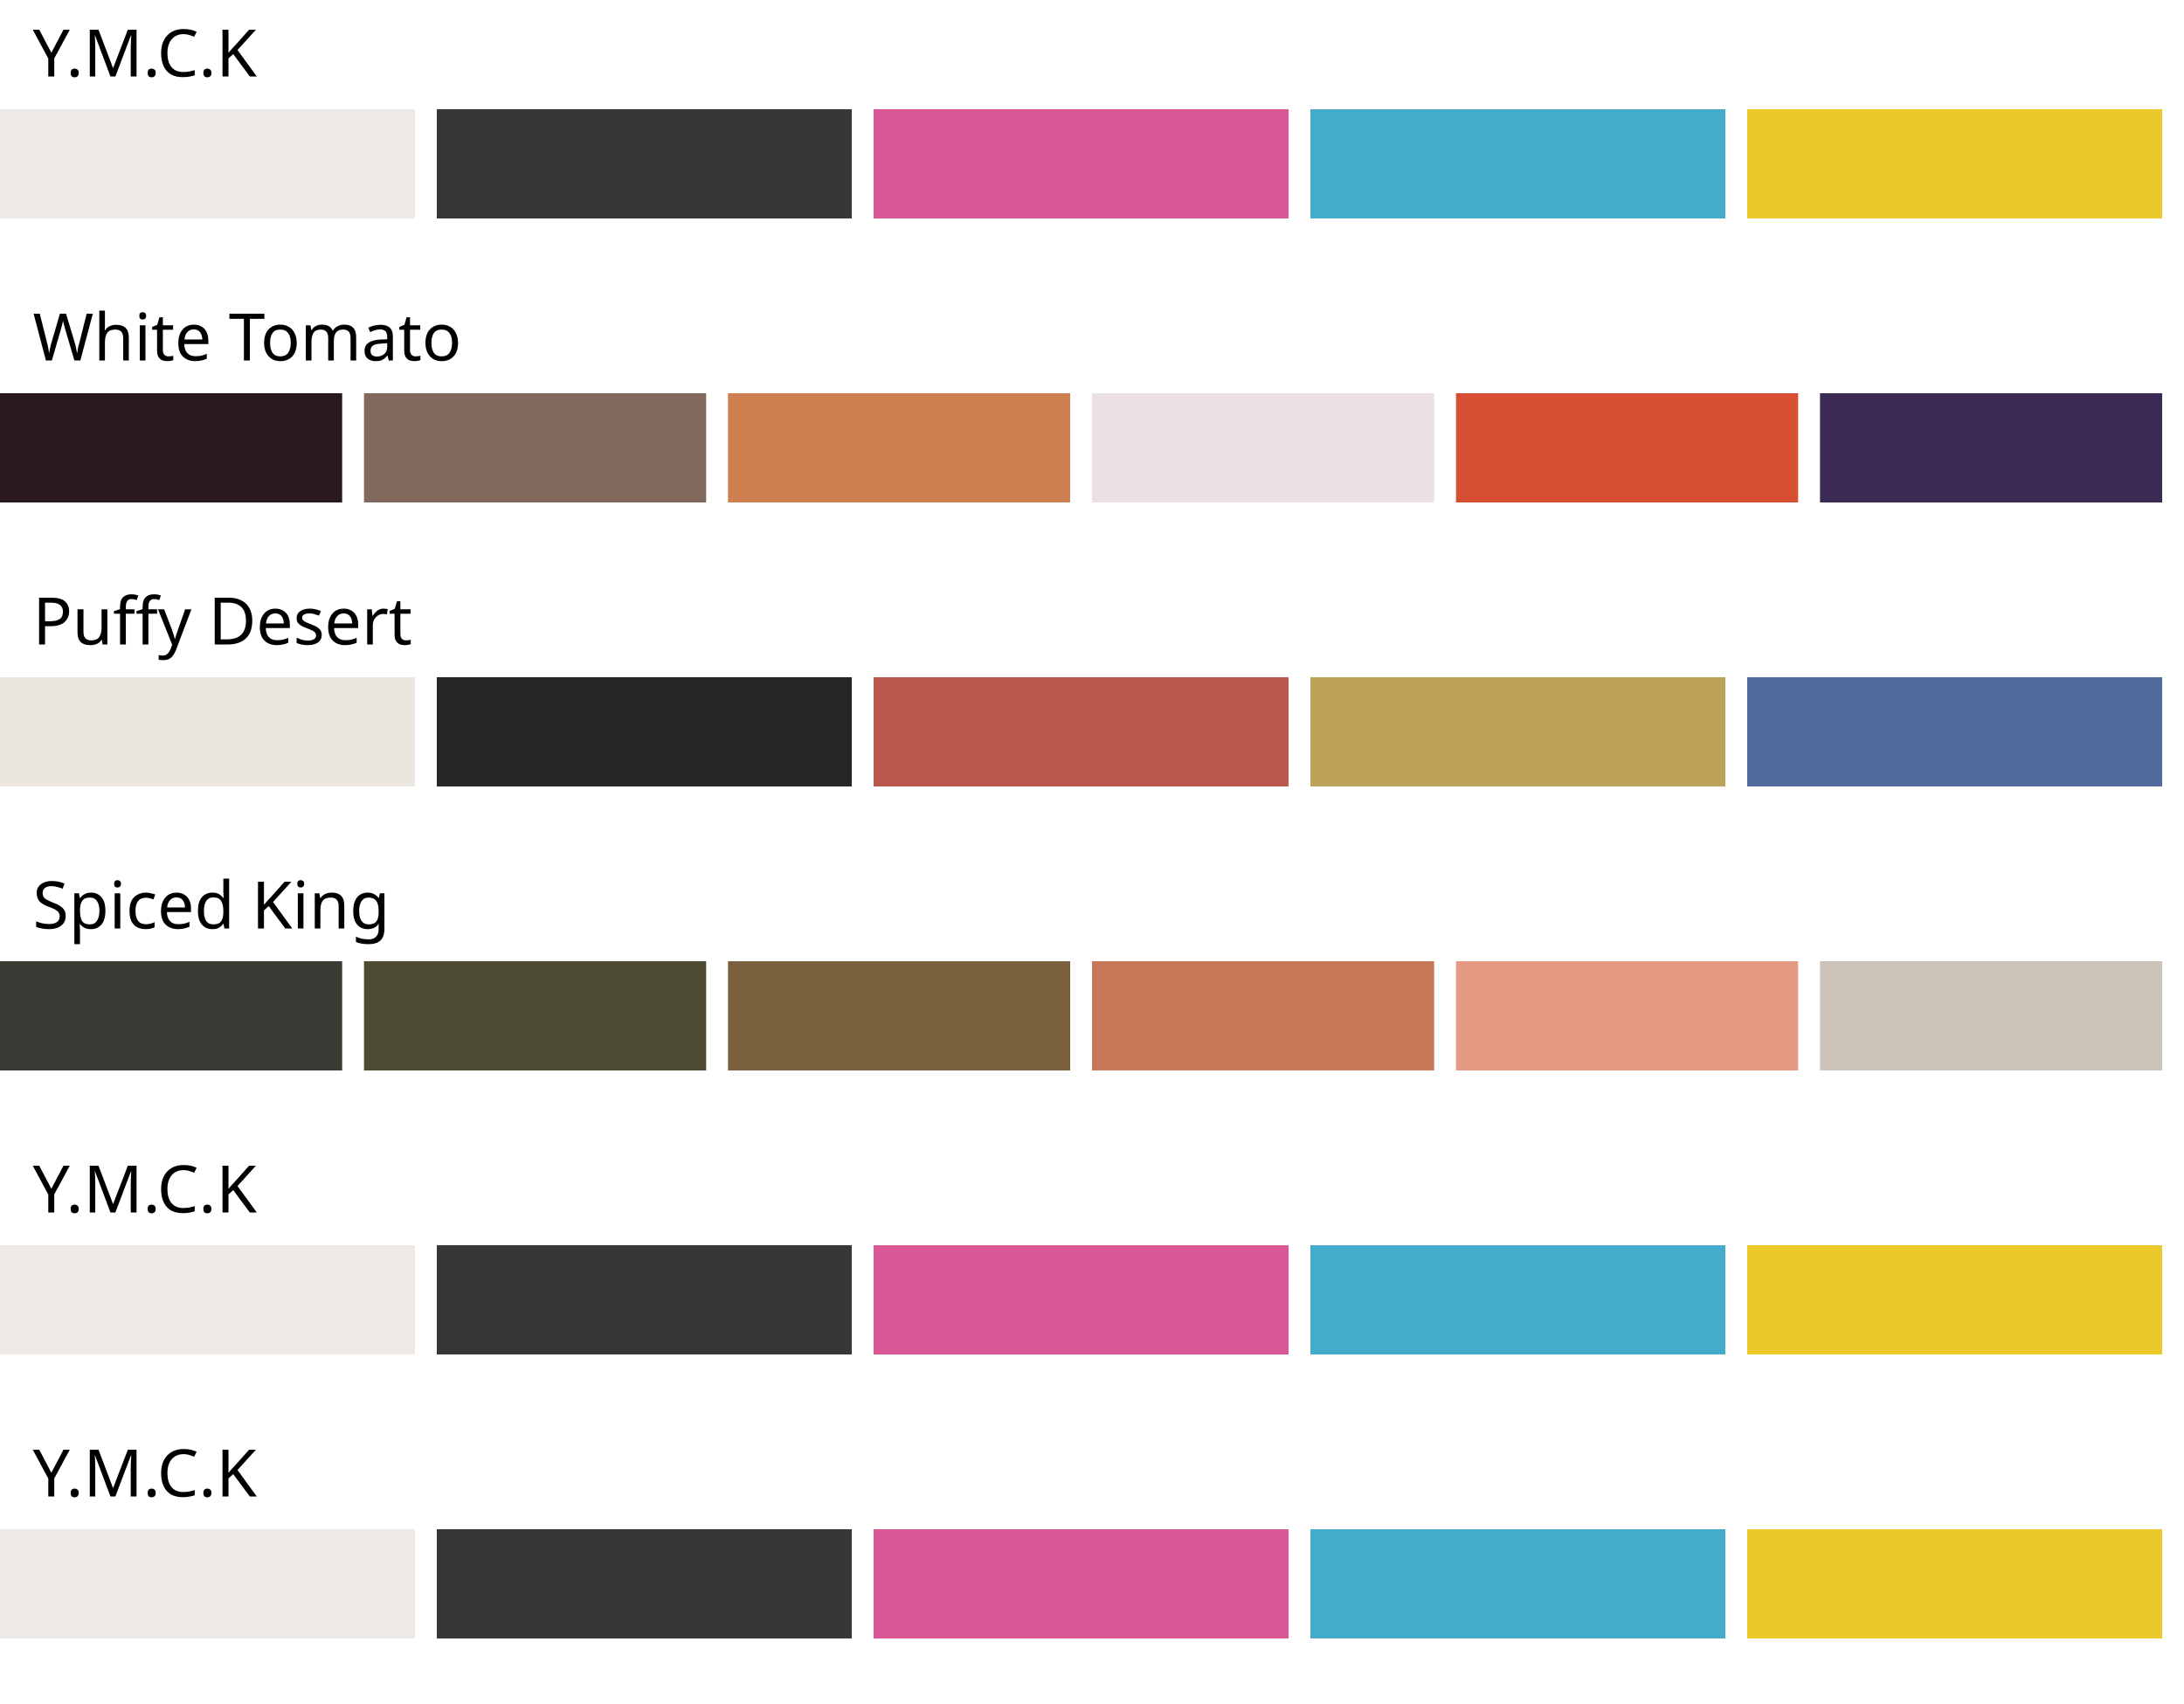
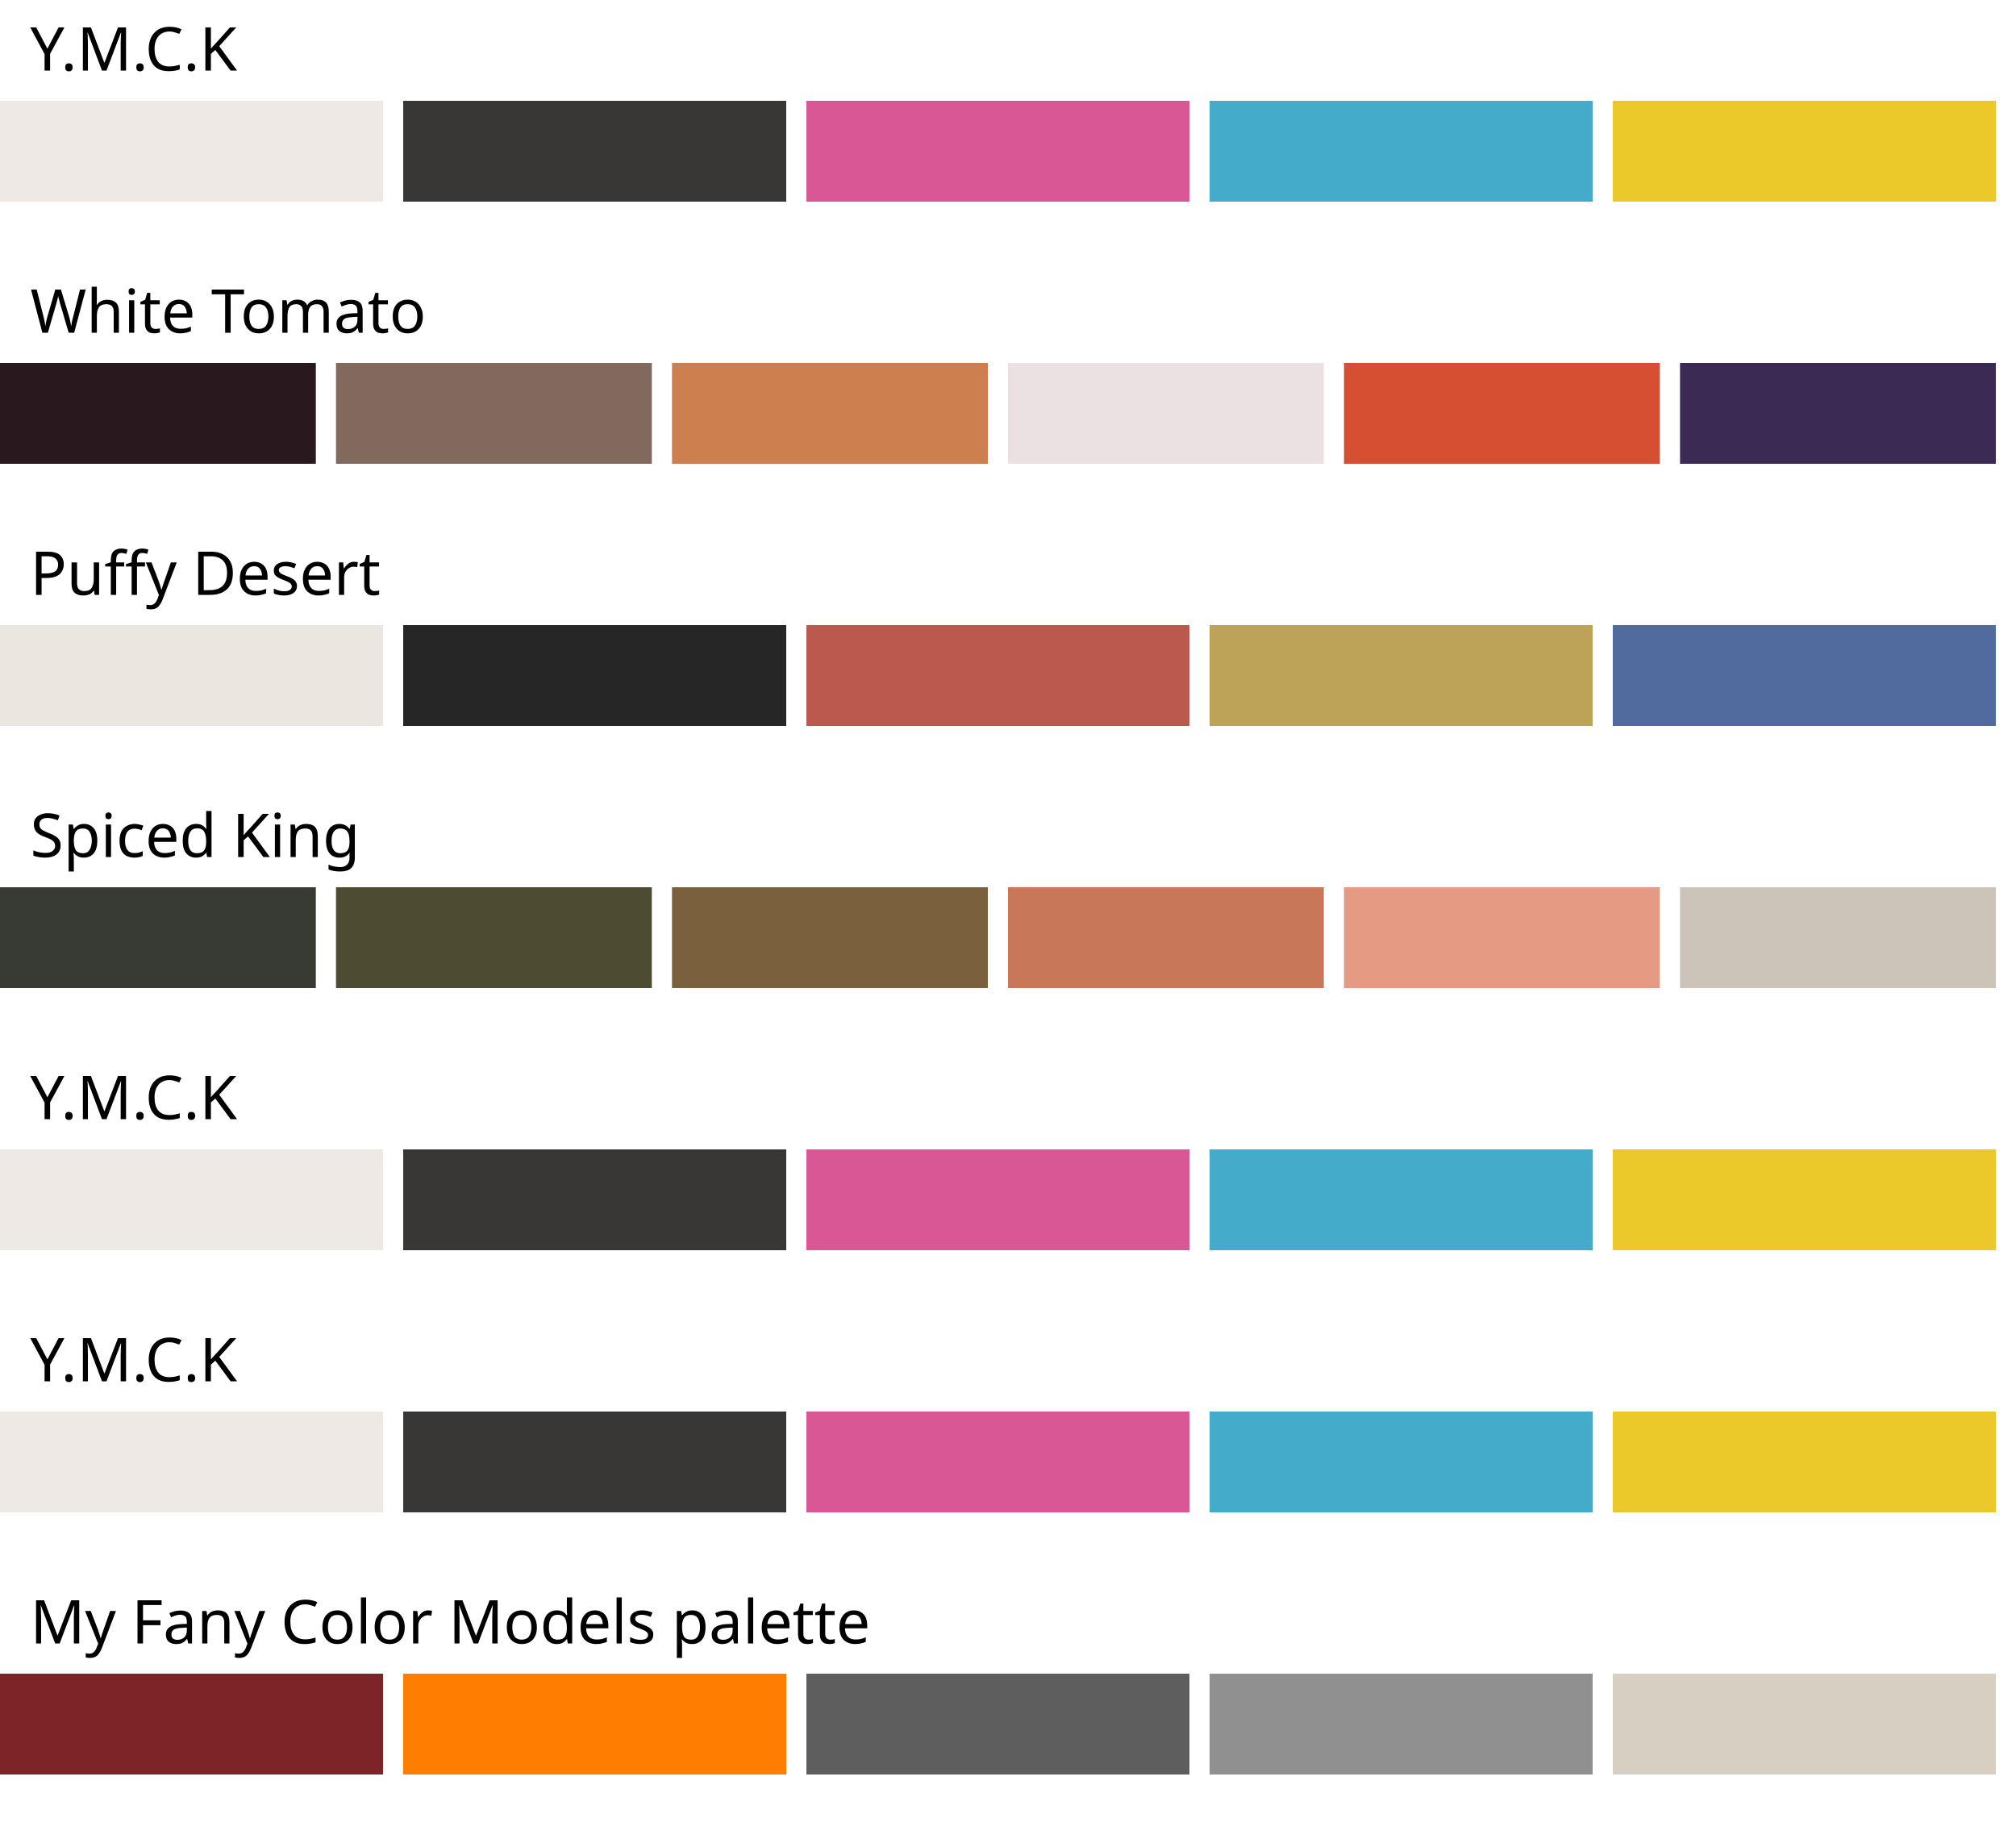
- <svg xmlns="http://www.w3.org/2000/svg" viewBox="0 0 200 156">
+ <svg xmlns="http://www.w3.org/2000/svg" viewBox="0 0 200 182">
  <style>
        text {
  font-family: sans-serif;
  font-weight: 400;
  font-style: normal;
}
        text {
          font-size: 6px;
        }
      </style>
  <text y="7" x="3">Y.M.C.K</text>
  <rect width="38" height="10" y="10" x="0" fill="#eee9e5" />
  <rect width="38" height="10" y="10" x="40" fill="#383736" />
  <rect width="38" height="10" y="10" x="80" fill="#d85794" />
  <rect width="38" height="10" y="10" x="120" fill="#45abcb" />
  <rect width="38" height="10" y="10" x="160" fill="#ebc92a" />
  <text y="33" x="3">White Tomato</text>
  <rect width="31.333" height="10" y="36" x="0" fill="#29181e" />
  <rect width="31.333" height="10" y="36" x="33.333" fill="#81695d" />
  <rect width="31.333" height="10" y="36" x="66.667" fill="#ce7f50" />
  <rect width="31.333" height="10" y="36" x="100" fill="#ebe1e2" />
  <rect width="31.333" height="10" y="36" x="133.333" fill="#d74f32" />
  <rect width="31.333" height="10" y="36" x="166.667" fill="#3b2a54" />
  <text y="59" x="3">Puffy Desert</text>
  <rect width="38" height="10" y="62" x="0" fill="#ebe7e0" />
  <rect width="38" height="10" y="62" x="40" fill="#262626" />
  <rect width="38" height="10" y="62" x="80" fill="#bc594e" />
  <rect width="38" height="10" y="62" x="120" fill="#bca357" />
  <rect width="38" height="10" y="62" x="160" fill="#516b9e" />
  <text y="85" x="3">Spiced King</text>
  <rect width="31.333" height="10" y="88" x="0" fill="#383b34" />
  <rect width="31.333" height="10" y="88" x="33.333" fill="#4d4c32" />
  <rect width="31.333" height="10" y="88" x="66.667" fill="#7a603c" />
  <rect width="31.333" height="10" y="88" x="100" fill="#c97759" />
  <rect width="31.333" height="10" y="88" x="133.333" fill="#e59a84" />
  <rect width="31.333" height="10" y="88" x="166.667" fill="#cdc4b9" />
  <text y="111" x="3">Y.M.C.K</text>
  <rect width="38" height="10" y="114" x="0" fill="#eee9e5" />
  <rect width="38" height="10" y="114" x="40" fill="#383736" />
  <rect width="38" height="10" y="114" x="80" fill="#d85794" />
  <rect width="38" height="10" y="114" x="120" fill="#45abcb" />
  <rect width="38" height="10" y="114" x="160" fill="#ebc92a" />
  <text y="137" x="3">Y.M.C.K</text>
  <rect width="38" height="10" y="140" x="0" fill="#eee9e5" />
  <rect width="38" height="10" y="140" x="40" fill="#383736" />
  <rect width="38" height="10" y="140" x="80" fill="#d85794" />
  <rect width="38" height="10" y="140" x="120" fill="#45abcb" />
  <rect width="38" height="10" y="140" x="160" fill="#ebc92a" />
+   <text y="163" x="3">My Fany Color Models palette</text>
+   <rect width="38" height="10" y="166" x="0" fill="#7d2429" />
+   <rect width="38" height="10" y="166" x="40" fill="#ff7d00" />
+   <rect width="38" height="10" y="166" x="80" fill="#5f5e5e" />
+   <rect width="38" height="10" y="166" x="120" fill="#909090" />
+   <rect width="38" height="10" y="166" x="160" fill="#d6cfc2" />
</svg>
